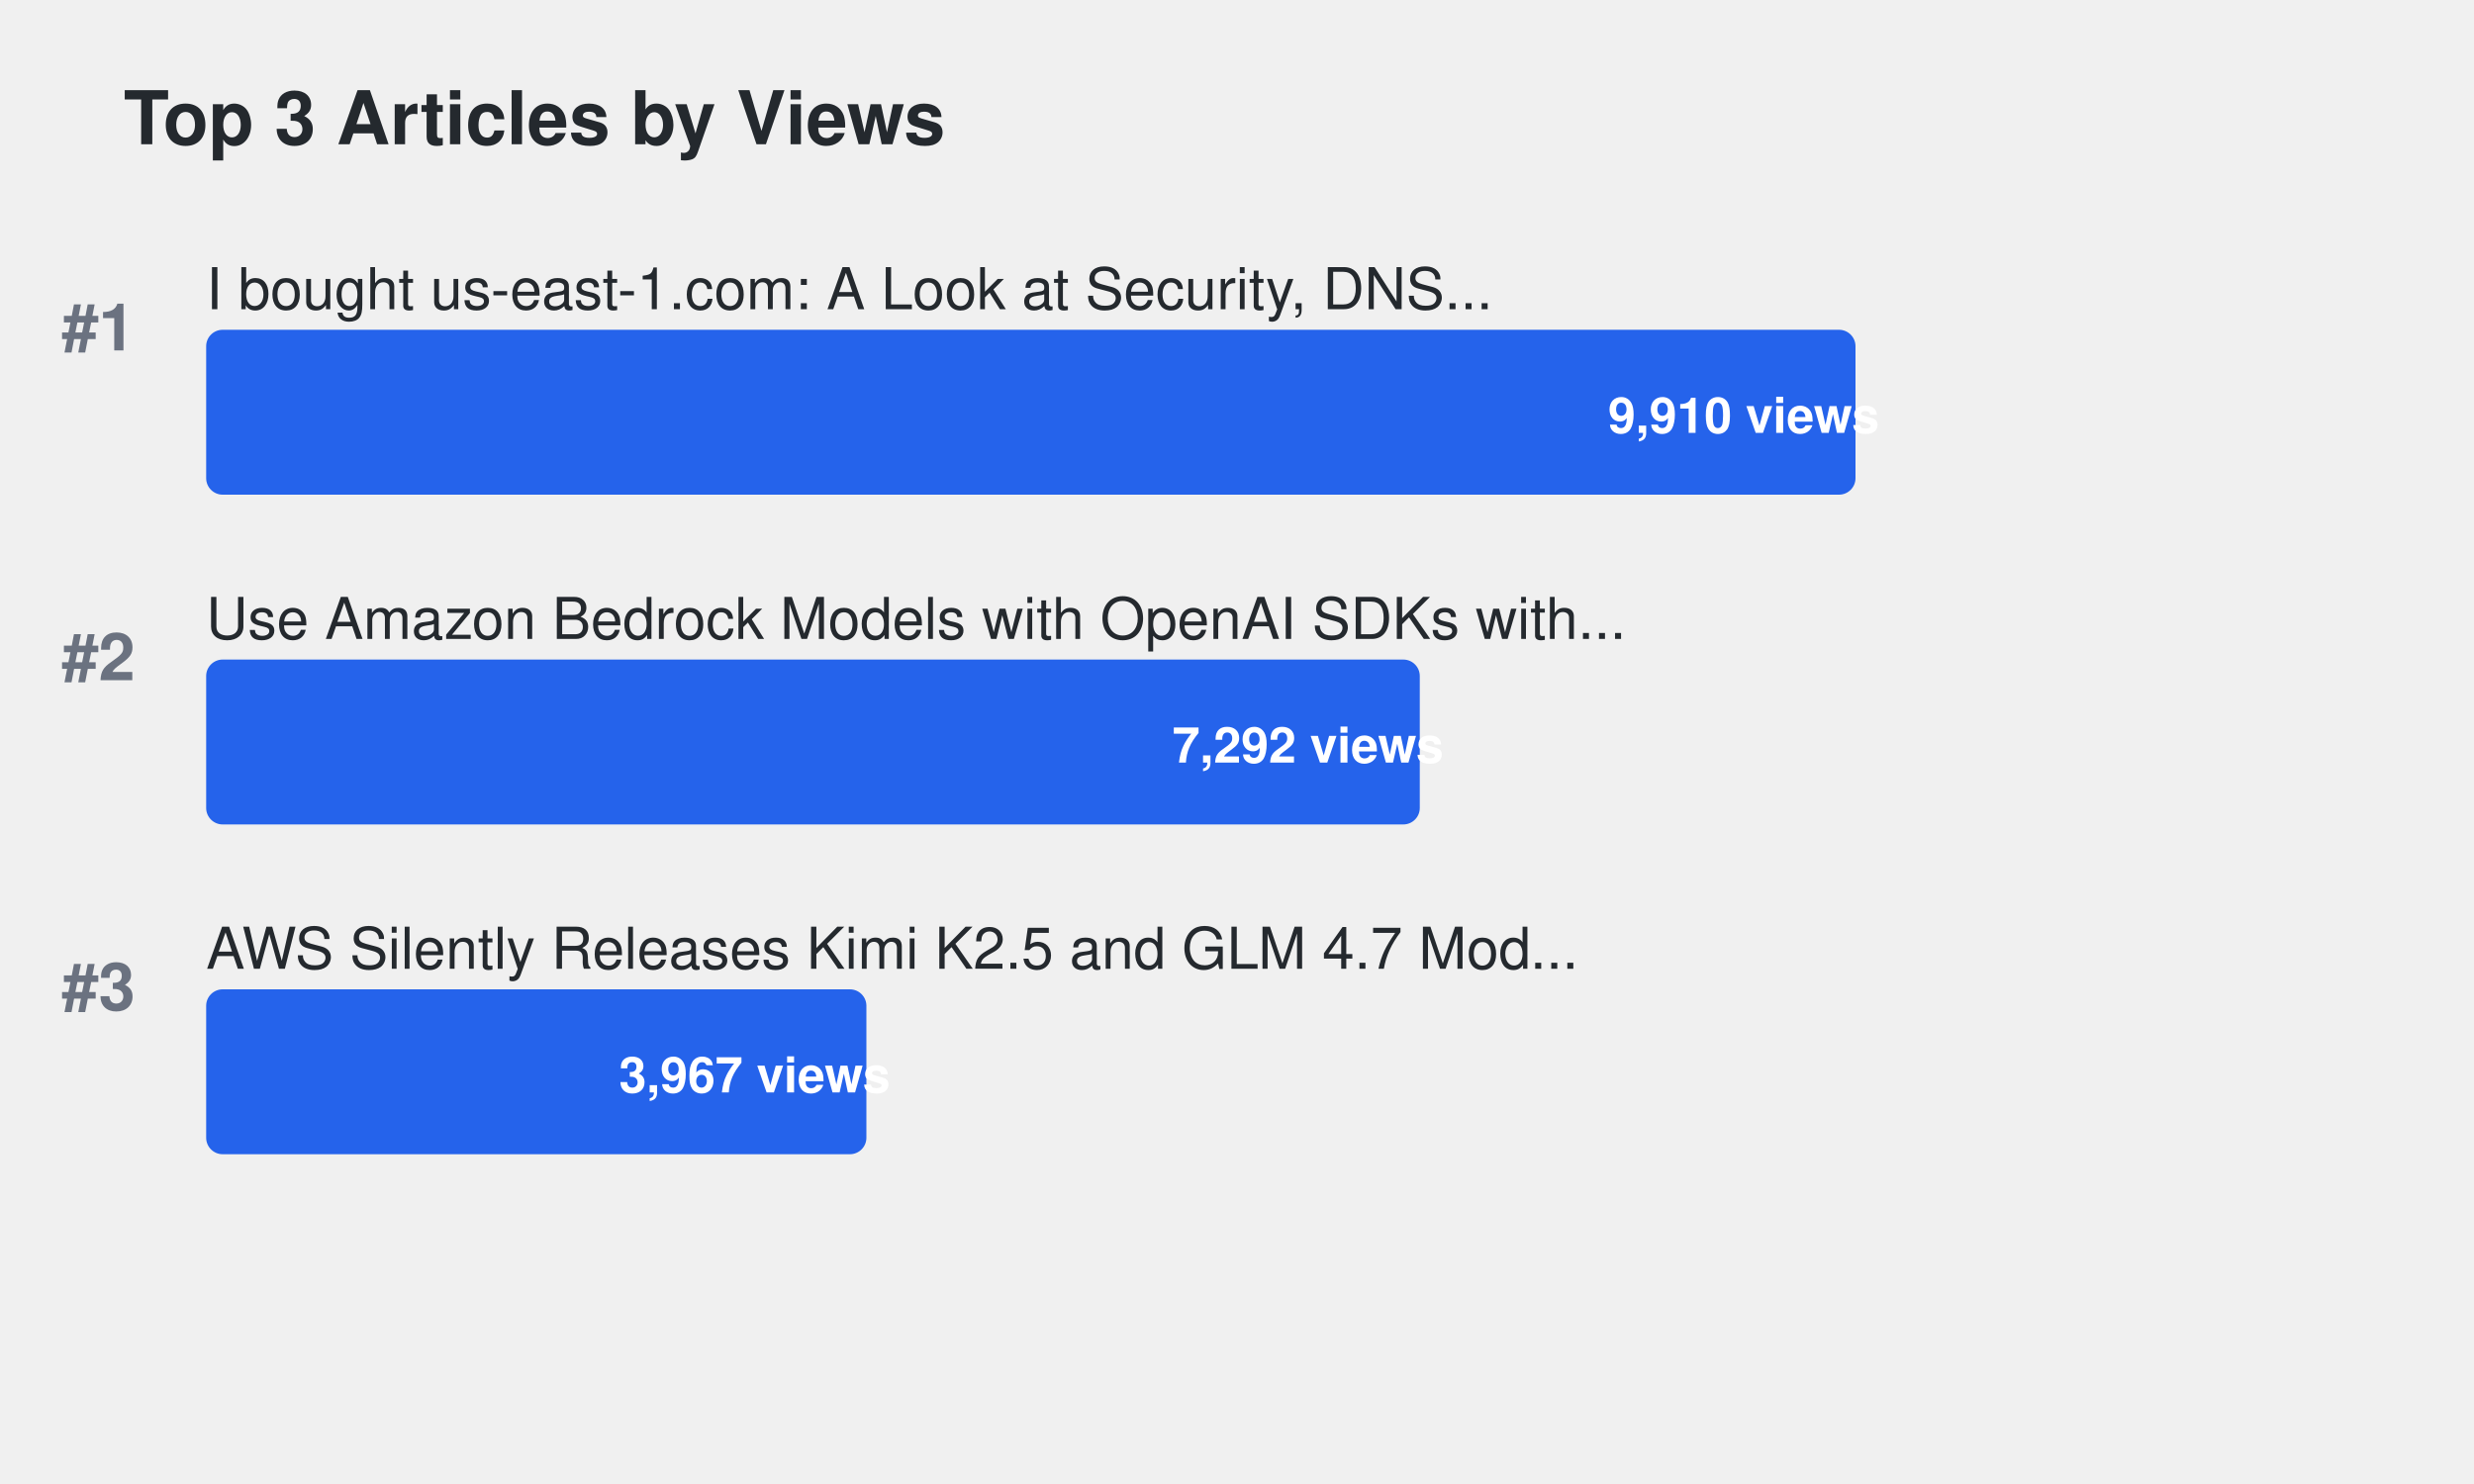
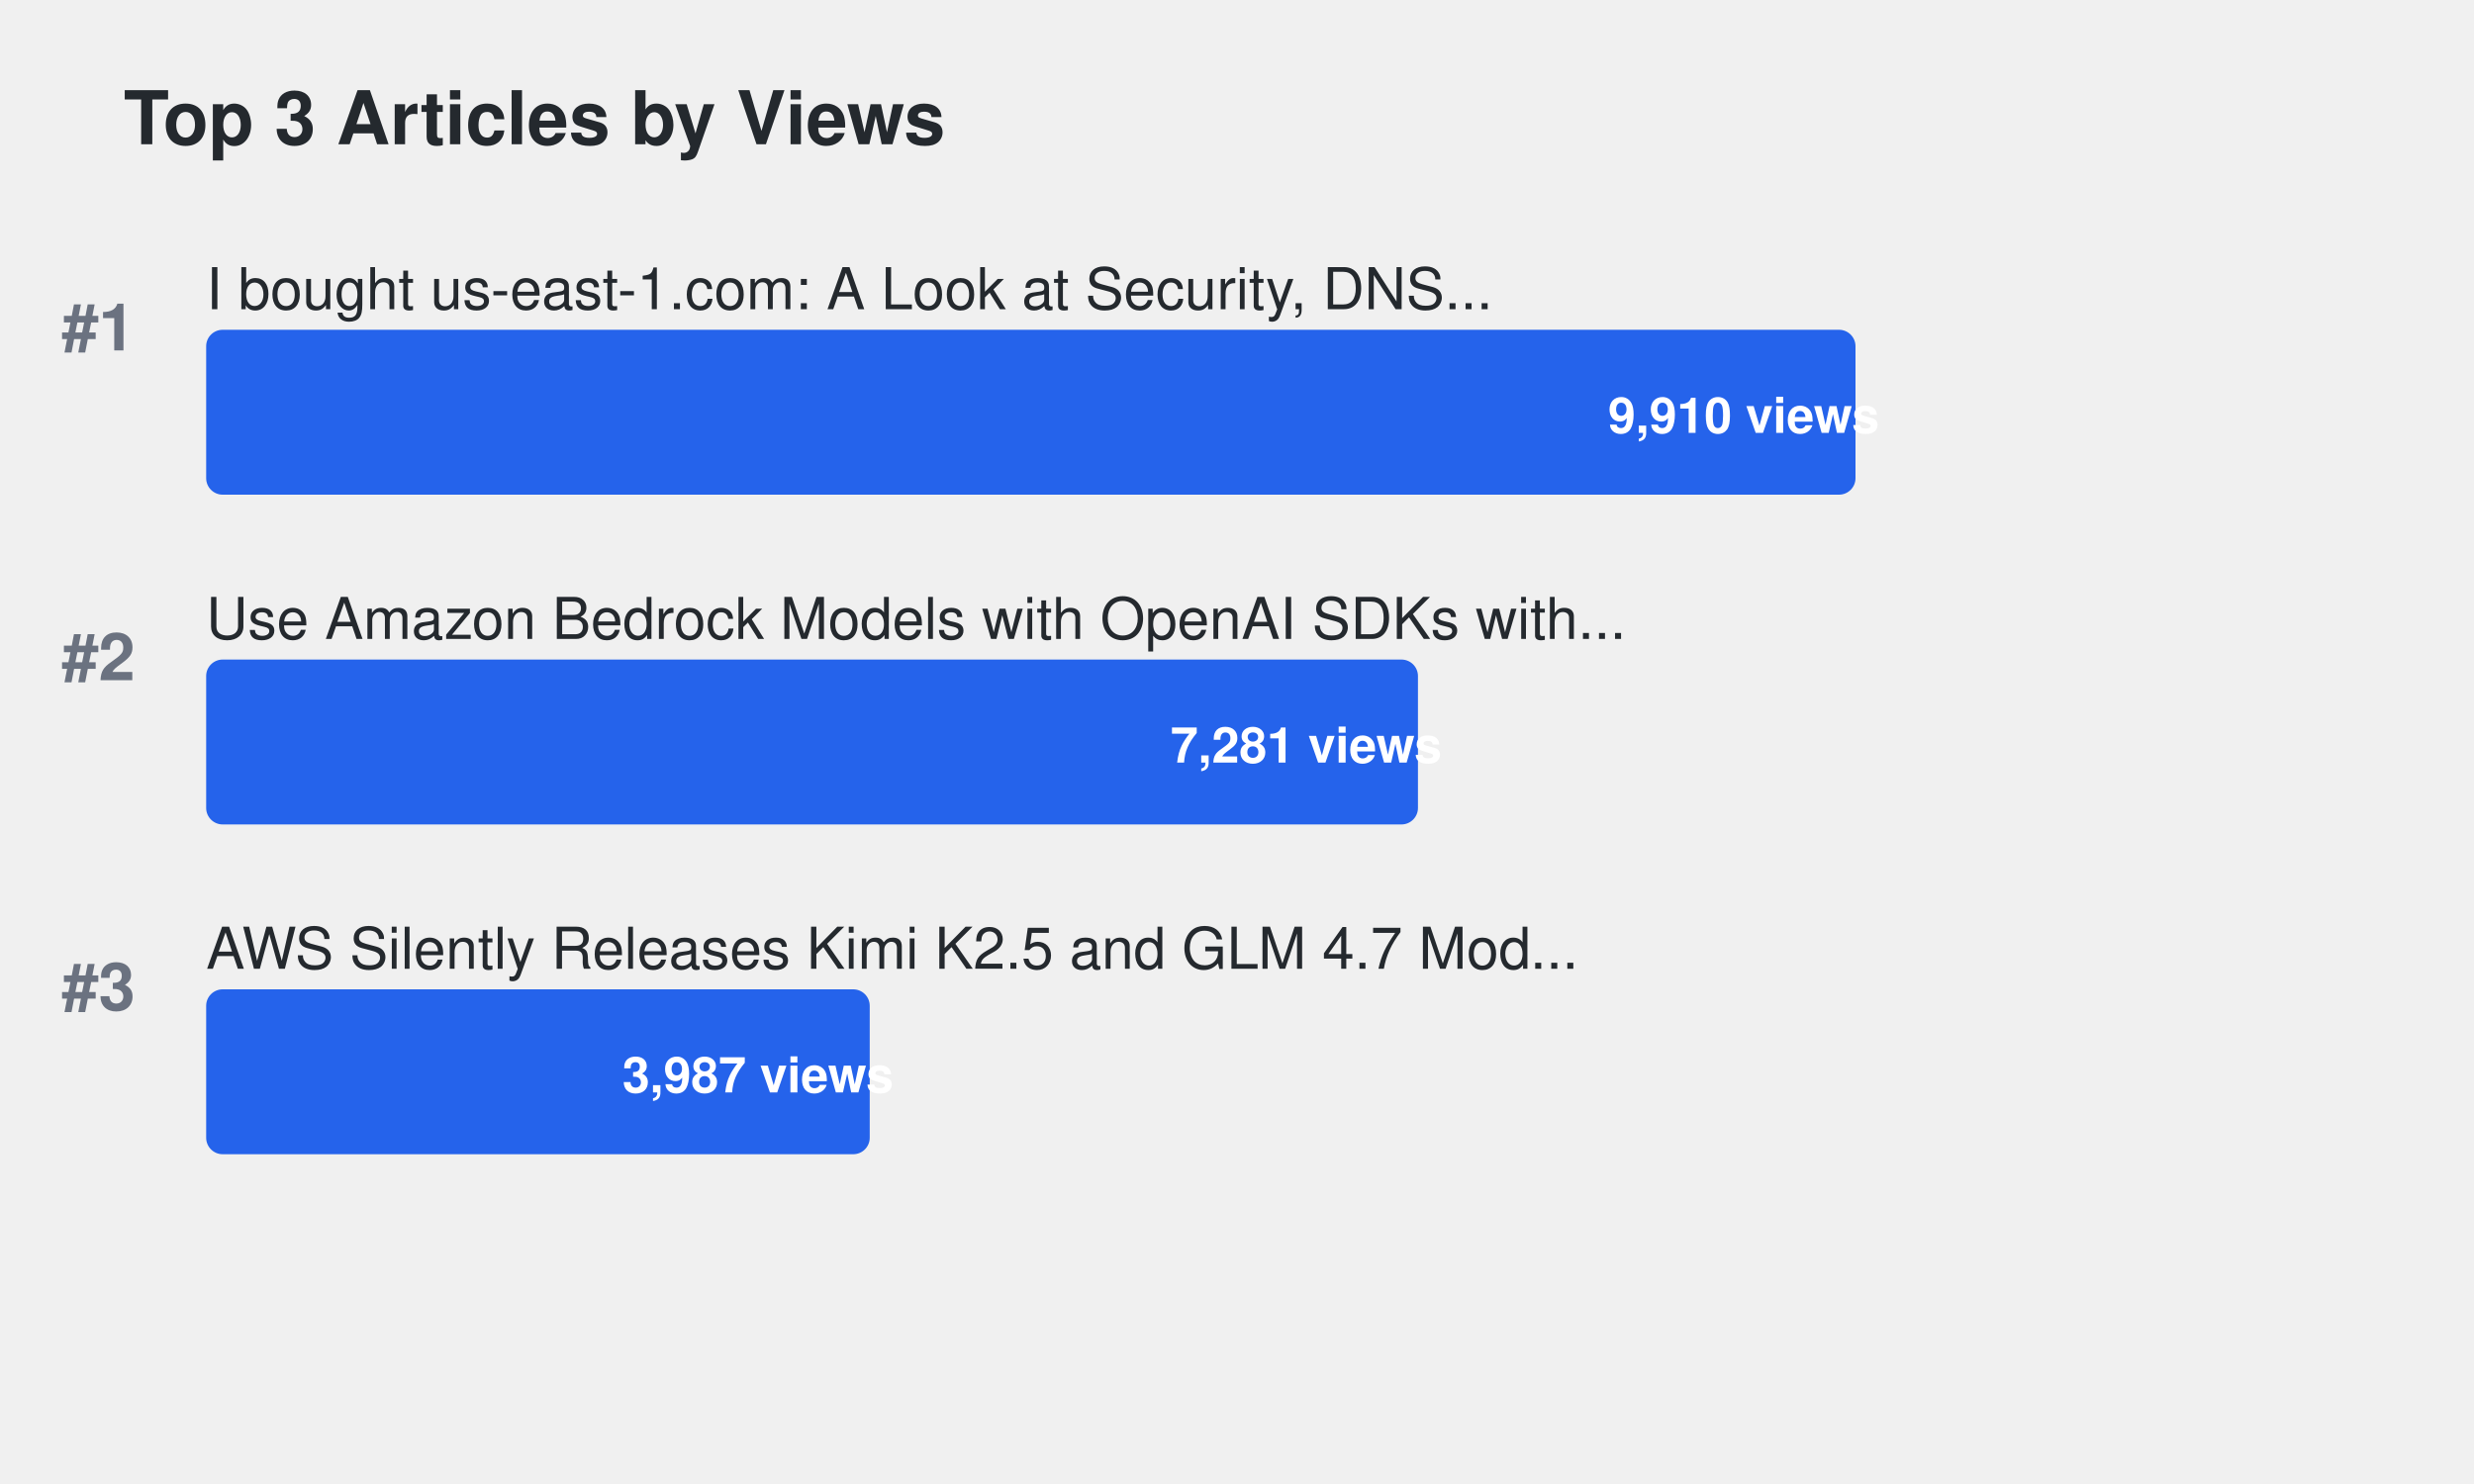
<svg xmlns="http://www.w3.org/2000/svg" width="600" height="360">
  <defs>
    <style>
.title { font-family: -apple-system, BlinkMacSystemFont, "Segoe UI", Helvetica, Arial, sans-serif; font-size: 18px; font-weight: 600; fill: #24292e; }
.article-title { font-family: -apple-system, BlinkMacSystemFont, "Segoe UI", Helvetica, Arial, sans-serif; font-size: 14px; font-weight: 500; fill: #24292e; }
.metric-value { font-family: -apple-system, BlinkMacSystemFont, "Segoe UI", Helvetica, Arial, sans-serif; font-size: 12px; font-weight: 600; fill: #ffffff; }
.rank { font-family: -apple-system, BlinkMacSystemFont, "Segoe UI", Helvetica, Arial, sans-serif; font-size: 16px; font-weight: 700; fill: #6b7280; }
.bar { rx: 4; ry: 4; }
.bar:hover { opacity: 0.8; cursor: pointer; }
a { text-decoration: none; }
a:hover .article-title { fill: #0969da; text-decoration: underline; }
a:hover .bar { opacity: 0.9; }
</style>
  </defs>
  <text x="30" y="35" class="title">Top 3 Articles by Views</text>
  <text x="15" y="85" class="rank">#1</text>
  <a href="https://dev.to/aws-builders/i-bought-us-east-1com-a-look-at-security-dns-traffic-and-protecting-aws-users-15ng" target="_blank">
    <text x="50" y="75" class="article-title">I bought us-east-1.com: A Look at Security, DNS...</text>
    <rect x="50" y="80" width="400.0" height="40" fill="#2563eb" class="bar">
</rect>
    <text x="390.0" y="105" class="metric-value" fill="#ffffff">9,910 views</text>
  </a>
  <text x="15" y="165" class="rank">#2</text>
  <a href="https://dev.to/aws-builders/use-amazon-bedrock-models-via-an-openai-api-compatible-serverless-endpoint-now-without-fixed-cost-5hf5" target="_blank">
    <text x="50" y="155" class="article-title">Use Amazon Bedrock Models with OpenAI SDKs with...</text>
-     <rect x="50" y="160" width="294.329" height="40" fill="#2563eb" class="bar">
+     <rect x="50" y="160" width="293.885" height="40" fill="#2563eb" class="bar">
</rect>
-     <text x="284.329" y="185" class="metric-value" fill="#ffffff">7,292 views</text>
+     <text x="283.885" y="185" class="metric-value" fill="#ffffff">7,281 views</text>
  </a>
  <text x="15" y="245" class="rank">#3</text>
  <a href="https://dev.to/aws-builders/aws-silently-releases-kimi-k25-and-glm-47-models-to-bedrock-1514" target="_blank">
    <text x="50" y="235" class="article-title">AWS Silently Releases Kimi K2.5 and GLM 4.7 Mod...</text>
-     <rect x="50" y="240" width="160.121" height="40" fill="#2563eb" class="bar">
+     <rect x="50" y="240" width="160.928" height="40" fill="#2563eb" class="bar">
</rect>
-     <text x="150.121" y="265" class="metric-value" fill="#ffffff">3,967 views</text>
+     <text x="150.928" y="265" class="metric-value" fill="#ffffff">3,987 views</text>
  </a>
</svg>
